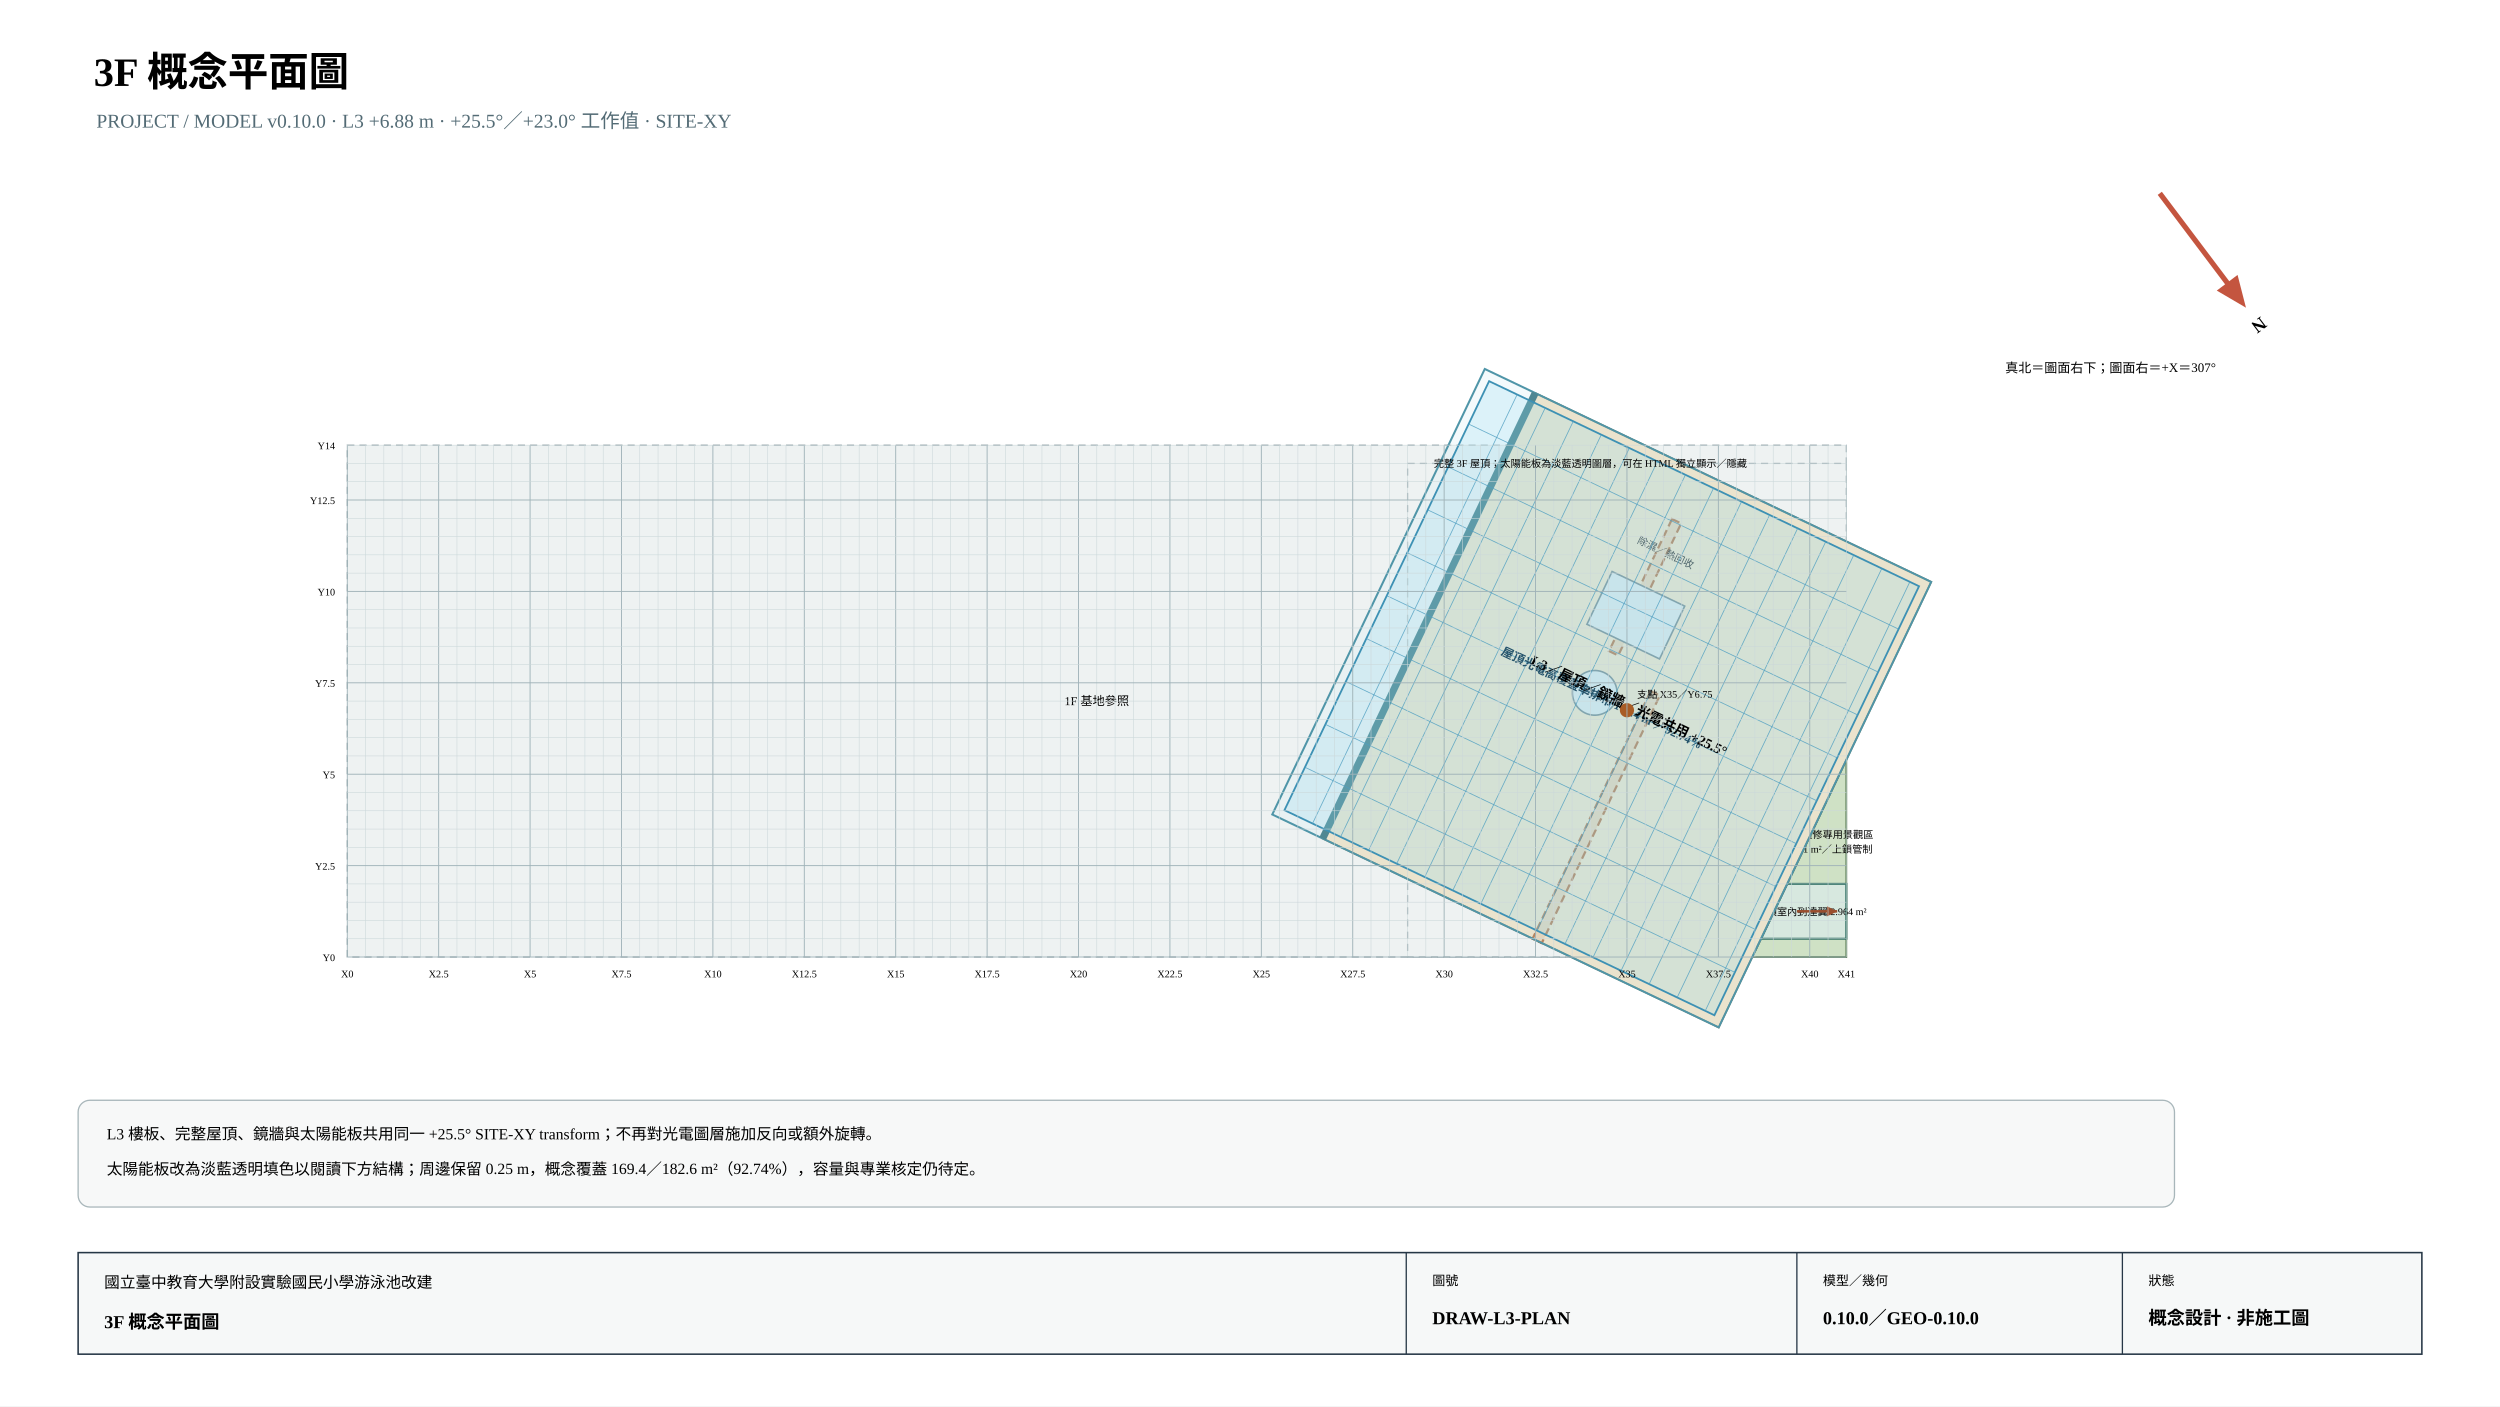
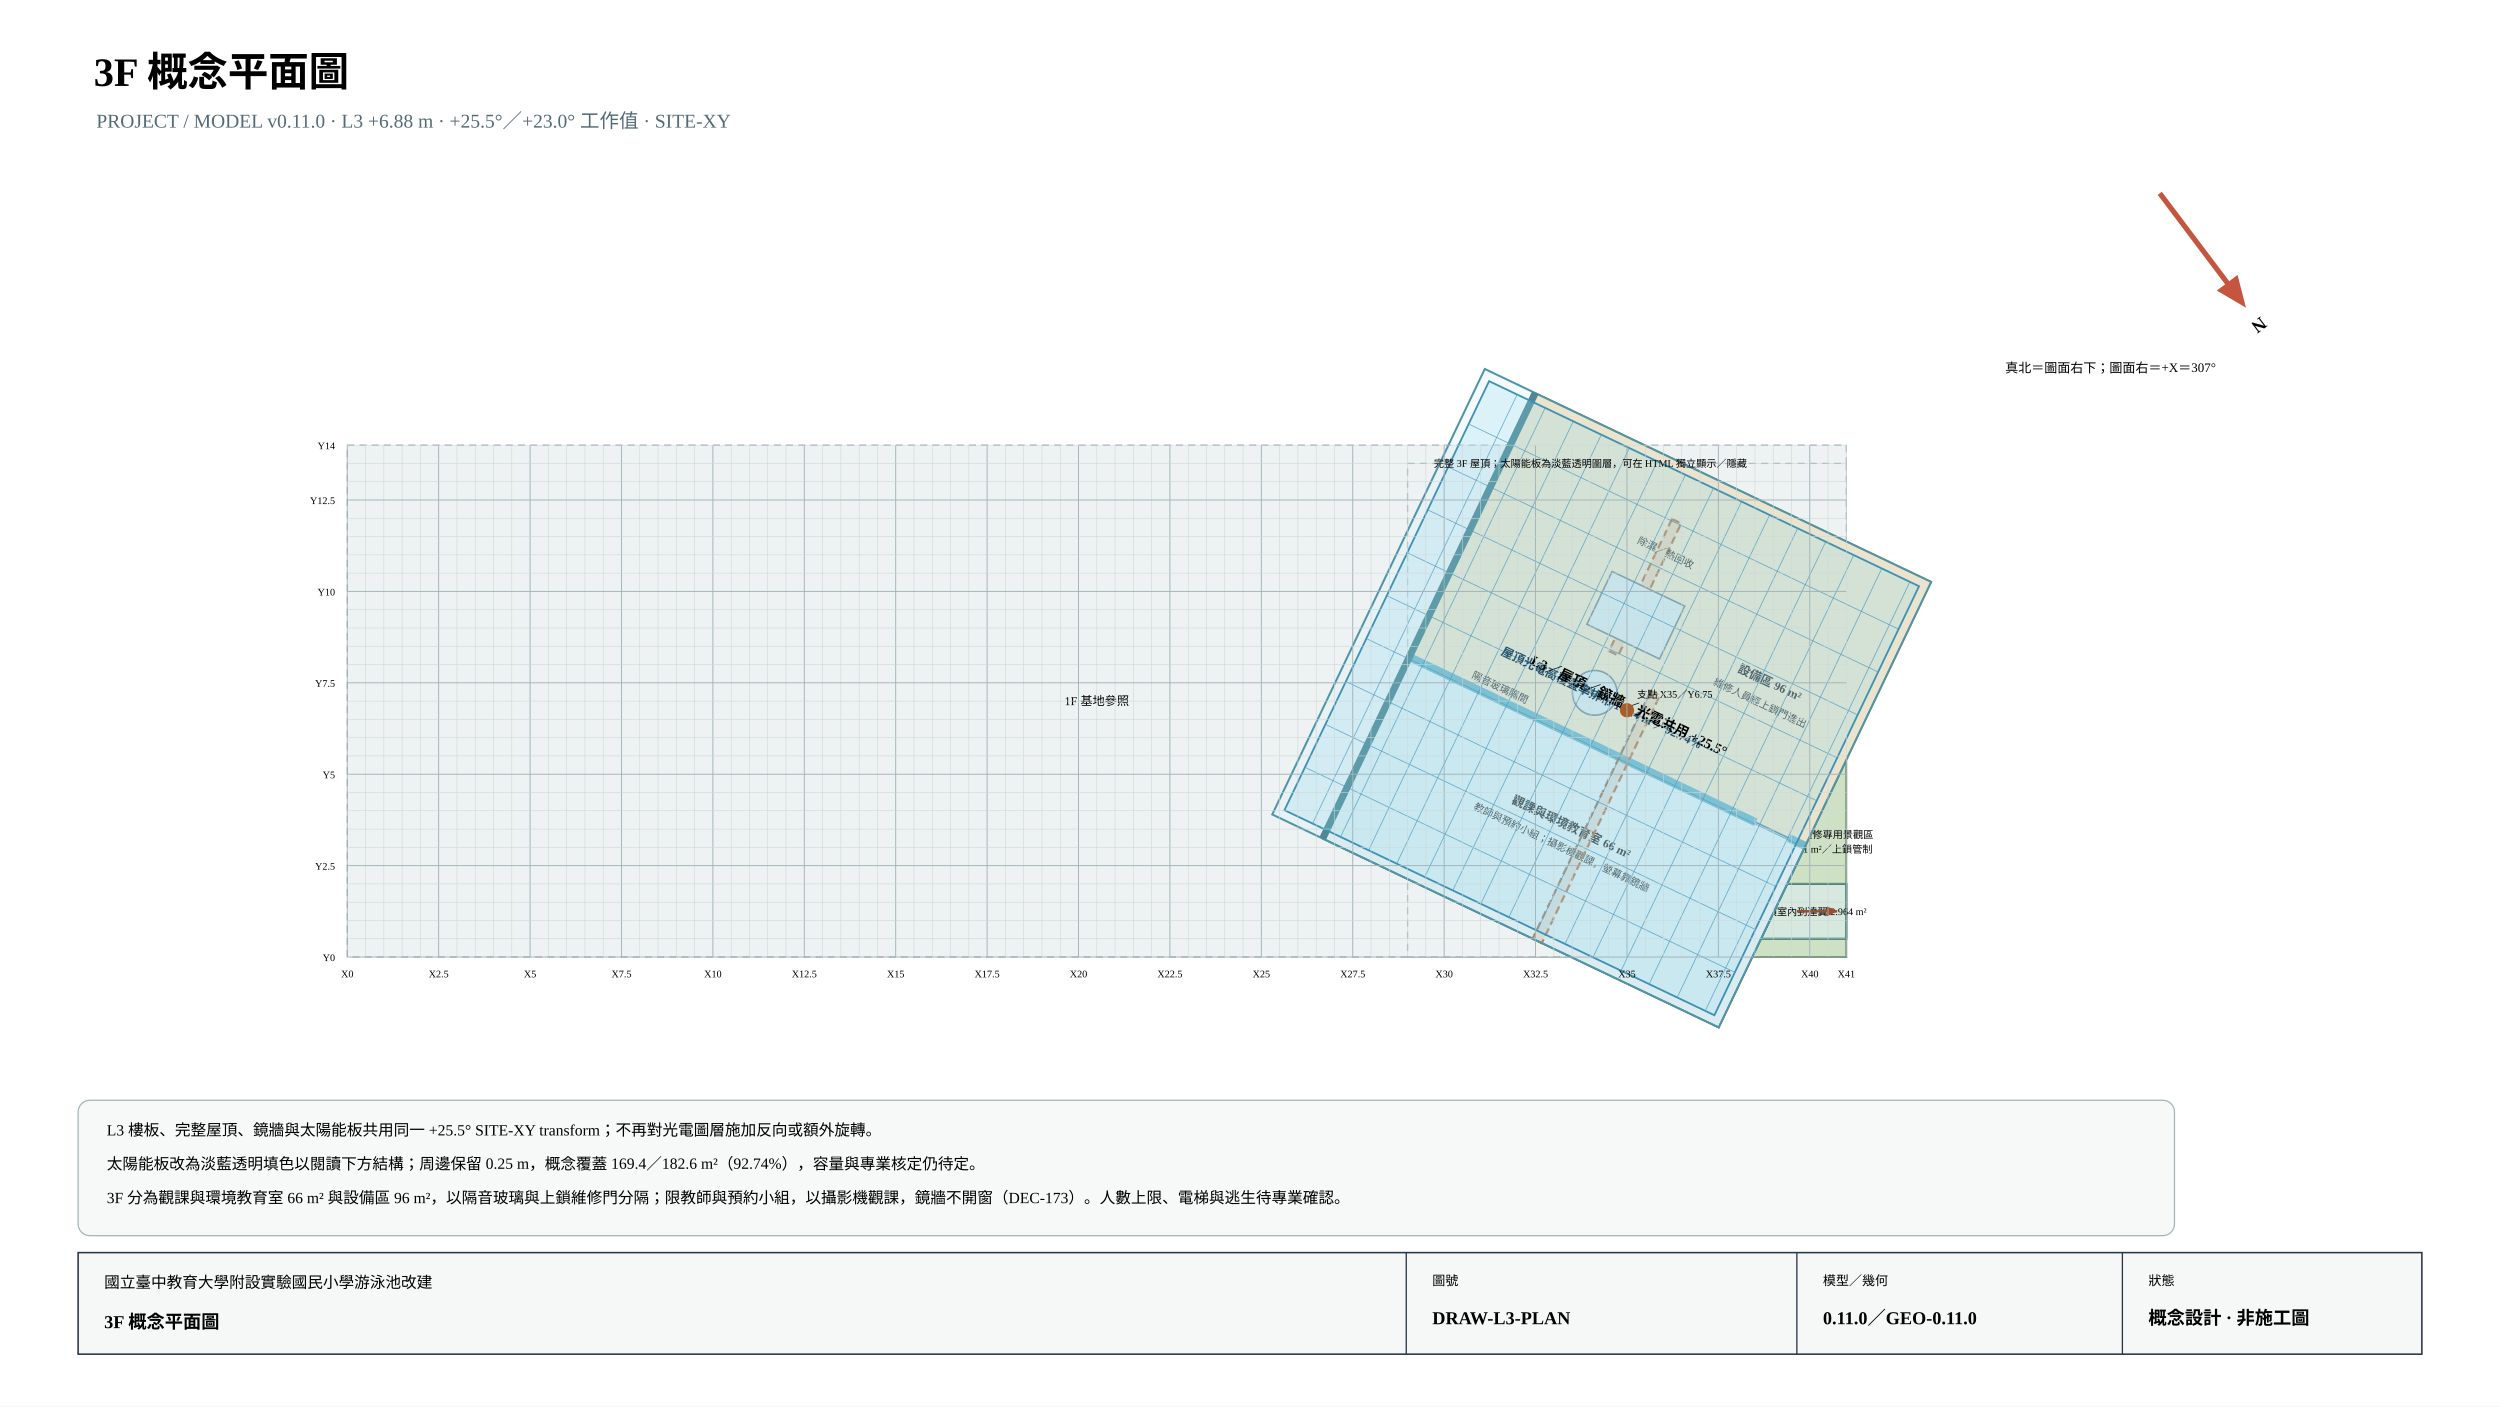
- <svg xmlns="http://www.w3.org/2000/svg" width="1920" height="1080" viewBox="0 0 1920 1080" role="img" aria-labelledby="title desc" data-model-version="0.10.0" data-active-geometry="GEO-0.10.0" data-coordinate-system="SITE-XY">
+ <svg xmlns="http://www.w3.org/2000/svg" width="1920" height="1080" viewBox="0 0 1920 1080" role="img" aria-labelledby="title desc" data-model-version="0.11.0" data-active-geometry="GEO-0.11.0" data-coordinate-system="SITE-XY">
  <style>
  :where(.dw-sheet) text{font-family:"Noto Sans TC","Microsoft JhengHei",sans-serif;fill:#263746}.dw-title{font-size:31px;font-weight:800}.dw-subtitle{font-size:15px;fill:#536b75}.dw-label{font-size:14px;font-weight:700}.dw-small{font-size:12px}.dw-tiny{font-size:10px}.dw-grid{stroke:#cbd7da;stroke-width:.55}.dw-grid-major{stroke:#9fb2b8;stroke-width:.9}.dw-outline{fill:none;stroke:#263746;stroke-width:2}.dw-reference{fill:#eef2f2;stroke:#97a8ad;stroke-width:1.2;stroke-dasharray:7 5}.dw-pool{fill:#bfe4ef;stroke:#227698;stroke-width:2}.dw-lane{stroke:#f8fbfc;stroke-width:2;stroke-dasharray:8 5}.dw-working{fill:#f1dfbe;stroke:#a96f28;stroke-width:1.6}.dw-confirmed{fill:#d8ece4;stroke:#237c64;stroke-width:1.6}.dw-service{fill:#dbe5e6;stroke:#5b7278;stroke-width:1.6}.dw-chemical{fill:#ead9e8;stroke:#8e5a88;stroke-width:1.6}.dw-deferred{fill:#e4dbed;stroke:#7c5c98;stroke-width:1.5;stroke-dasharray:6 4}.dw-stair{fill:#d7dde0;stroke:#263746;stroke-width:1.6}.dw-structure{fill:#c3793c;fill-opacity:.18;stroke:#a95c25;stroke-width:2.2;stroke-dasharray:8 4}.dw-dim{stroke:#536b75;stroke-width:1;fill:none}.dw-title-box{fill:#f6f8f8;stroke:#263746;stroke-width:1.2}.dw-note{fill:#f7f8f8;stroke:#a8b6ba;stroke-width:1}.dw-mirror{stroke:#4f8792;stroke-width:7}.dw-roof{fill:#d8eef2;fill-opacity:.28;stroke:#4f95a8;stroke-width:2}.dw-level{stroke:#8b9ba0;stroke-width:1;stroke-dasharray:7 5}.dw-water{fill:#8fd2e6;fill-opacity:.75;stroke:#227698;stroke-width:2}.dw-wall{fill:#c9d3d4;stroke:#536b75;stroke-width:1.5}.dw-terrace{fill:#cfe1c5;stroke:#52774b;stroke-width:1.7}.dw-arrival{fill:#d7e8df;stroke:#286b5c;stroke-width:2}.dw-corridor{fill:#dcecef;stroke:#357487;stroke-width:1.6}.dw-female{fill:#e5e0ee;stroke:#76598d;stroke-width:1.6}.dw-glass-line{stroke:#3d9bb3;stroke-width:7}.dw-wall-line{stroke:#65757b;stroke-width:6}.dw-window-line{stroke:#4fa5bb;stroke-width:8}.dw-locker{fill:#cfd8d8;stroke:#64787a;stroke-width:1}.dw-counter{fill:#d7c5ab;stroke:#8a6234;stroke-width:1.5}.dw-plant{fill:#bed6b2;stroke:#52774b;stroke-width:1.3}.dw-pv{fill:#8fd9ee;fill-opacity:.24;stroke:#3d91b4;stroke-width:1.8}.dw-pv-grid{stroke:#4f9fc1;stroke-width:.8;stroke-opacity:.82}.dw-projected{fill:none;stroke:#9b6a43;stroke-width:1.5;stroke-dasharray:6 4}.dw-rain{fill:#d9e5ef;fill-opacity:.55;stroke:#6f6a96;stroke-width:1.5;stroke-dasharray:5 3}
</style>
  <g class="dw-sheet">
    <rect width="1920" height="1080" fill="#fff" />
    <text x="72" y="66" class="dw-title">3F 概念平面圖</text>
-     <text x="74" y="98" class="dw-subtitle">PROJECT / MODEL v0.10.0 · L3 +6.88 m · +25.5°／+23.0° 工作值 · SITE-XY</text>
+     <text x="74" y="98" class="dw-subtitle">PROJECT / MODEL v0.11.0 · L3 +6.88 m · +25.5°／+23.0° 工作值 · SITE-XY</text>
    <g data-north-plan-direction="lower-right" data-north-rotation="143" transform="translate(1690 190) rotate(143)">
      <line x1="0" y1="52" x2="0" y2="-38" stroke="#c4553f" stroke-width="4" />
      <path d="M0 -58L-10 -34H10Z" fill="#c4553f" />
      <text x="0" y="-70" text-anchor="middle" class="dw-label">N</text>
    </g>
    <text x="1540" y="286" class="dw-tiny">真北＝圖面右下；圖面右＝+X＝307°</text>
    <g transform="translate(184.8 118.8) scale(0.78)" data-drawing-scale="fit-complete-rotated-roof">
      <g data-entity="SITE-01" data-coordinate-system="SITE-XY" data-bounds="0,41,0,14">
        <rect x="105" y="286" width="1476" height="504" class="dw-reference" />
        <text x="843" y="542" text-anchor="middle" class="dw-small">1F 基地參照</text>
      </g>
      <g data-entity="L2-PLATE-01" data-coordinate-system="SITE-XY" data-bounds="29,41,0,13.5">
        <rect x="1149" y="304" width="432" height="486" class="dw-reference" />
        <text x="1365" y="551" text-anchor="middle" class="dw-small">固定 L2 投影</text>
      </g>
      <polygon points="1488.408,790 1581,790 1581,595.888" class="dw-terrace" data-entity="L3-EXT-01" data-gross-area="6.935" />
      <text x="1557.6" y="673" text-anchor="middle" class="dw-tiny">教師／維修專用景觀區</text>
      <text x="1557.6" y="687.4" text-anchor="middle" class="dw-tiny">淨 3.971 m²／上鎖管制</text>
      <polygon points="1496.976,772 1581,772 1581,718 1522.752,718" class="dw-arrival" data-entity="Z-L3-ARRIVAL-01" data-covered="true" />
      <text x="1546.8" y="749" text-anchor="middle" class="dw-tiny">有頂室內到達翼 2.964 m²</text>
      <line x1="1532.4" y1="745" x2="1572" y2="745" stroke="#9a4e2d" stroke-width="2.5" />
      <path d="M1572 745l-10 -5v10z" fill="#9a4e2d" />
      <g data-entity="L3-ROTATED-ASSEMBLY" data-shared-plan-rotation="25.5" transform="rotate(25.5 1365 547)">
        <g data-entity="L3-PLATE-01" data-coordinate-system="SITE-XY" data-bounds="29,41,0,13.5">
          <rect x="1149" y="304" width="432" height="486" class="dw-working" />
+         </g>
+         <g data-entity="Z-L3-LEARN-01" data-area="66" data-bounds="29,41,0,5.5">
+           <rect x="1149" y="592" width="432" height="198" class="dw-corridor" />
+           <text x="1365" y="678.4" text-anchor="middle" class="dw-small" style="font-weight:700">觀課與環境教育室 66 m²</text>
+           <text x="1365" y="700" text-anchor="middle" class="dw-tiny">教師與預約小組；攝影機觀課，螢幕靠鏡牆</text>
+         </g>
+         <g data-entity="Z-L3-MEP-01" data-area="96" data-bounds="29,41,5.5,13.5">
+           <text x="1480.2" y="466" text-anchor="middle" class="dw-small" style="font-weight:700">設備區 96 m²</text>
+           <text x="1480.2" y="487.6" text-anchor="middle" class="dw-tiny">維修人員經上鎖門進出</text>
+         </g>
+         <g data-entity="W-L3-GLASS-01" data-maintenance-door="locked">
+           <line x1="1149" y1="592" x2="1527" y2="592" class="dw-window-line" />
+           <line x1="1563" y1="592" x2="1581" y2="592" class="dw-window-line" />
+           <text x="1242.6" y="584" text-anchor="middle" class="dw-tiny">隔音玻璃隔間</text>
        </g>
        <g class="dw-structure">
          <rect x="1324" y="358" width="10" height="144" />
          <rect x="1378" y="520" width="10" height="270" />
        </g>
        <g>
          <rect x="1293" y="430" width="79.2" height="57.6" class="dw-service" />
          <circle cx="1329" cy="545.2" r="22" class="dw-service" />
          <text x="1332.6" y="394" text-anchor="middle" class="dw-tiny">除濕／熱回收</text>
          <text x="1329" y="549.2" text-anchor="middle" class="dw-tiny">水塔</text>
        </g>
        <g data-entity="RF-L3-01" data-area="182.628" data-complete-roof="true">
          <rect x="1093.992" y="304" width="487.008" height="486" class="dw-roof" />
        </g>
        <line x1="1149" y1="790" x2="1149" y2="304" class="dw-mirror" data-entity="F-MIR-01" />
        <g data-entity="RF-PV-RES-01" data-area="169.364" data-roof-area="182.628" data-coverage-percent="92.74" data-perimeter-setback="0.25" data-capacity-status="deferred" data-shared-plan-rotation="25.5">
          <rect x="1102.992" y="313" width="469.008" height="468" class="dw-pv" />
          <line x1="1133.592" y1="781" x2="1133.592" y2="313" class="dw-pv-grid" />
          <line x1="1164.192" y1="781" x2="1164.192" y2="313" class="dw-pv-grid" />
          <line x1="1194.792" y1="781" x2="1194.792" y2="313" class="dw-pv-grid" />
          <line x1="1225.392" y1="781" x2="1225.392" y2="313" class="dw-pv-grid" />
          <line x1="1255.992" y1="781" x2="1255.992" y2="313" class="dw-pv-grid" />
          <line x1="1286.592" y1="781" x2="1286.592" y2="313" class="dw-pv-grid" />
          <line x1="1317.192" y1="781" x2="1317.192" y2="313" class="dw-pv-grid" />
          <line x1="1347.792" y1="781" x2="1347.792" y2="313" class="dw-pv-grid" />
          <line x1="1378.392" y1="781" x2="1378.392" y2="313" class="dw-pv-grid" />
          <line x1="1408.992" y1="781" x2="1408.992" y2="313" class="dw-pv-grid" />
          <line x1="1439.592" y1="781" x2="1439.592" y2="313" class="dw-pv-grid" />
          <line x1="1470.192" y1="781" x2="1470.192" y2="313" class="dw-pv-grid" />
          <line x1="1500.792" y1="781" x2="1500.792" y2="313" class="dw-pv-grid" />
          <line x1="1531.392" y1="781" x2="1531.392" y2="313" class="dw-pv-grid" />
          <line x1="1561.992" y1="781" x2="1561.992" y2="313" class="dw-pv-grid" />
          <line x1="1102.992" y1="734.2" x2="1572" y2="734.2" class="dw-pv-grid" />
          <line x1="1102.992" y1="687.4" x2="1572" y2="687.4" class="dw-pv-grid" />
          <line x1="1102.992" y1="640.6" x2="1572" y2="640.6" class="dw-pv-grid" />
          <line x1="1102.992" y1="593.8" x2="1572" y2="593.8" class="dw-pv-grid" />
          <line x1="1102.992" y1="547" x2="1572" y2="547" class="dw-pv-grid" />
          <line x1="1102.992" y1="500.2" x2="1572" y2="500.2" class="dw-pv-grid" />
          <line x1="1102.992" y1="453.4" x2="1572" y2="453.4" class="dw-pv-grid" />
          <line x1="1102.992" y1="406.6" x2="1572" y2="406.6" class="dw-pv-grid" />
          <line x1="1102.992" y1="359.8" x2="1572" y2="359.8" class="dw-pv-grid" />
          <text x="1337.496" y="551" text-anchor="middle" class="dw-small" style="fill:#24536b;font-weight:700">屋頂光電高覆蓋率排布 169.4 m²／92.74%</text>
        </g>
        <text x="1365" y="547" text-anchor="middle" class="dw-label">L3／屋頂／鏡牆／光電共用 +25.5°</text>
      </g>
      <circle cx="1365" cy="547" r="7" fill="#a95c25" />
      <text x="1375" y="535" class="dw-tiny">支點 X35／Y6.75</text>
      <g aria-label="SITE-XY 0.5 m grid" data-grid-visible="true" data-minor-spacing="0.5" data-major-spacing="2.5">
        <line x1="105" y1="286" x2="105" y2="790" class="dw-grid-major" />
        <text x="105" y="810" text-anchor="middle" class="dw-tiny">X0</text>
        <line x1="123" y1="286" x2="123" y2="790" class="dw-grid" />
        <line x1="141" y1="286" x2="141" y2="790" class="dw-grid" />
        <line x1="159" y1="286" x2="159" y2="790" class="dw-grid" />
        <line x1="177" y1="286" x2="177" y2="790" class="dw-grid" />
        <line x1="195" y1="286" x2="195" y2="790" class="dw-grid-major" />
        <text x="195" y="810" text-anchor="middle" class="dw-tiny">X2.5</text>
        <line x1="213" y1="286" x2="213" y2="790" class="dw-grid" />
        <line x1="231" y1="286" x2="231" y2="790" class="dw-grid" />
        <line x1="249" y1="286" x2="249" y2="790" class="dw-grid" />
        <line x1="267" y1="286" x2="267" y2="790" class="dw-grid" />
        <line x1="285" y1="286" x2="285" y2="790" class="dw-grid-major" />
        <text x="285" y="810" text-anchor="middle" class="dw-tiny">X5</text>
        <line x1="303" y1="286" x2="303" y2="790" class="dw-grid" />
        <line x1="321" y1="286" x2="321" y2="790" class="dw-grid" />
        <line x1="339" y1="286" x2="339" y2="790" class="dw-grid" />
        <line x1="357" y1="286" x2="357" y2="790" class="dw-grid" />
        <line x1="375" y1="286" x2="375" y2="790" class="dw-grid-major" />
        <text x="375" y="810" text-anchor="middle" class="dw-tiny">X7.5</text>
        <line x1="393" y1="286" x2="393" y2="790" class="dw-grid" />
        <line x1="411" y1="286" x2="411" y2="790" class="dw-grid" />
        <line x1="429" y1="286" x2="429" y2="790" class="dw-grid" />
        <line x1="447" y1="286" x2="447" y2="790" class="dw-grid" />
        <line x1="465" y1="286" x2="465" y2="790" class="dw-grid-major" />
        <text x="465" y="810" text-anchor="middle" class="dw-tiny">X10</text>
        <line x1="483" y1="286" x2="483" y2="790" class="dw-grid" />
        <line x1="501" y1="286" x2="501" y2="790" class="dw-grid" />
        <line x1="519" y1="286" x2="519" y2="790" class="dw-grid" />
        <line x1="537" y1="286" x2="537" y2="790" class="dw-grid" />
        <line x1="555" y1="286" x2="555" y2="790" class="dw-grid-major" />
        <text x="555" y="810" text-anchor="middle" class="dw-tiny">X12.5</text>
        <line x1="573" y1="286" x2="573" y2="790" class="dw-grid" />
        <line x1="591" y1="286" x2="591" y2="790" class="dw-grid" />
        <line x1="609" y1="286" x2="609" y2="790" class="dw-grid" />
        <line x1="627" y1="286" x2="627" y2="790" class="dw-grid" />
        <line x1="645" y1="286" x2="645" y2="790" class="dw-grid-major" />
        <text x="645" y="810" text-anchor="middle" class="dw-tiny">X15</text>
        <line x1="663" y1="286" x2="663" y2="790" class="dw-grid" />
        <line x1="681" y1="286" x2="681" y2="790" class="dw-grid" />
        <line x1="699" y1="286" x2="699" y2="790" class="dw-grid" />
        <line x1="717" y1="286" x2="717" y2="790" class="dw-grid" />
        <line x1="735" y1="286" x2="735" y2="790" class="dw-grid-major" />
        <text x="735" y="810" text-anchor="middle" class="dw-tiny">X17.5</text>
        <line x1="753" y1="286" x2="753" y2="790" class="dw-grid" />
        <line x1="771" y1="286" x2="771" y2="790" class="dw-grid" />
        <line x1="789" y1="286" x2="789" y2="790" class="dw-grid" />
        <line x1="807" y1="286" x2="807" y2="790" class="dw-grid" />
        <line x1="825" y1="286" x2="825" y2="790" class="dw-grid-major" />
        <text x="825" y="810" text-anchor="middle" class="dw-tiny">X20</text>
        <line x1="843" y1="286" x2="843" y2="790" class="dw-grid" />
        <line x1="861" y1="286" x2="861" y2="790" class="dw-grid" />
        <line x1="879" y1="286" x2="879" y2="790" class="dw-grid" />
        <line x1="897" y1="286" x2="897" y2="790" class="dw-grid" />
        <line x1="915" y1="286" x2="915" y2="790" class="dw-grid-major" />
        <text x="915" y="810" text-anchor="middle" class="dw-tiny">X22.5</text>
        <line x1="933" y1="286" x2="933" y2="790" class="dw-grid" />
        <line x1="951" y1="286" x2="951" y2="790" class="dw-grid" />
        <line x1="969" y1="286" x2="969" y2="790" class="dw-grid" />
        <line x1="987" y1="286" x2="987" y2="790" class="dw-grid" />
        <line x1="1005" y1="286" x2="1005" y2="790" class="dw-grid-major" />
        <text x="1005" y="810" text-anchor="middle" class="dw-tiny">X25</text>
        <line x1="1023" y1="286" x2="1023" y2="790" class="dw-grid" />
        <line x1="1041" y1="286" x2="1041" y2="790" class="dw-grid" />
        <line x1="1059" y1="286" x2="1059" y2="790" class="dw-grid" />
        <line x1="1077" y1="286" x2="1077" y2="790" class="dw-grid" />
        <line x1="1095" y1="286" x2="1095" y2="790" class="dw-grid-major" />
        <text x="1095" y="810" text-anchor="middle" class="dw-tiny">X27.5</text>
        <line x1="1113" y1="286" x2="1113" y2="790" class="dw-grid" />
        <line x1="1131" y1="286" x2="1131" y2="790" class="dw-grid" />
        <line x1="1149" y1="286" x2="1149" y2="790" class="dw-grid" />
        <line x1="1167" y1="286" x2="1167" y2="790" class="dw-grid" />
        <line x1="1185" y1="286" x2="1185" y2="790" class="dw-grid-major" />
        <text x="1185" y="810" text-anchor="middle" class="dw-tiny">X30</text>
        <line x1="1203" y1="286" x2="1203" y2="790" class="dw-grid" />
        <line x1="1221" y1="286" x2="1221" y2="790" class="dw-grid" />
        <line x1="1239" y1="286" x2="1239" y2="790" class="dw-grid" />
        <line x1="1257" y1="286" x2="1257" y2="790" class="dw-grid" />
        <line x1="1275" y1="286" x2="1275" y2="790" class="dw-grid-major" />
        <text x="1275" y="810" text-anchor="middle" class="dw-tiny">X32.5</text>
        <line x1="1293" y1="286" x2="1293" y2="790" class="dw-grid" />
        <line x1="1311" y1="286" x2="1311" y2="790" class="dw-grid" />
        <line x1="1329" y1="286" x2="1329" y2="790" class="dw-grid" />
        <line x1="1347" y1="286" x2="1347" y2="790" class="dw-grid" />
        <line x1="1365" y1="286" x2="1365" y2="790" class="dw-grid-major" />
        <text x="1365" y="810" text-anchor="middle" class="dw-tiny">X35</text>
        <line x1="1383" y1="286" x2="1383" y2="790" class="dw-grid" />
        <line x1="1401" y1="286" x2="1401" y2="790" class="dw-grid" />
        <line x1="1419" y1="286" x2="1419" y2="790" class="dw-grid" />
        <line x1="1437" y1="286" x2="1437" y2="790" class="dw-grid" />
        <line x1="1455" y1="286" x2="1455" y2="790" class="dw-grid-major" />
        <text x="1455" y="810" text-anchor="middle" class="dw-tiny">X37.5</text>
        <line x1="1473" y1="286" x2="1473" y2="790" class="dw-grid" />
        <line x1="1491" y1="286" x2="1491" y2="790" class="dw-grid" />
        <line x1="1509" y1="286" x2="1509" y2="790" class="dw-grid" />
        <line x1="1527" y1="286" x2="1527" y2="790" class="dw-grid" />
        <line x1="1545" y1="286" x2="1545" y2="790" class="dw-grid-major" />
        <text x="1545" y="810" text-anchor="middle" class="dw-tiny">X40</text>
        <line x1="1563" y1="286" x2="1563" y2="790" class="dw-grid" />
        <line x1="1581" y1="286" x2="1581" y2="790" class="dw-grid" />
        <text x="1581" y="810" text-anchor="middle" class="dw-tiny">X41</text>
        <line x1="105" y1="790" x2="1581" y2="790" class="dw-grid-major" />
        <text x="93" y="794" text-anchor="end" class="dw-tiny">Y0</text>
        <line x1="105" y1="772" x2="1581" y2="772" class="dw-grid" />
        <line x1="105" y1="754" x2="1581" y2="754" class="dw-grid" />
        <line x1="105" y1="736" x2="1581" y2="736" class="dw-grid" />
        <line x1="105" y1="718" x2="1581" y2="718" class="dw-grid" />
        <line x1="105" y1="700" x2="1581" y2="700" class="dw-grid-major" />
        <text x="93" y="704" text-anchor="end" class="dw-tiny">Y2.5</text>
        <line x1="105" y1="682" x2="1581" y2="682" class="dw-grid" />
        <line x1="105" y1="664" x2="1581" y2="664" class="dw-grid" />
        <line x1="105" y1="646" x2="1581" y2="646" class="dw-grid" />
        <line x1="105" y1="628" x2="1581" y2="628" class="dw-grid" />
        <line x1="105" y1="610" x2="1581" y2="610" class="dw-grid-major" />
        <text x="93" y="614" text-anchor="end" class="dw-tiny">Y5</text>
        <line x1="105" y1="592" x2="1581" y2="592" class="dw-grid" />
        <line x1="105" y1="574" x2="1581" y2="574" class="dw-grid" />
        <line x1="105" y1="556" x2="1581" y2="556" class="dw-grid" />
        <line x1="105" y1="538" x2="1581" y2="538" class="dw-grid" />
        <line x1="105" y1="520" x2="1581" y2="520" class="dw-grid-major" />
        <text x="93" y="524" text-anchor="end" class="dw-tiny">Y7.5</text>
        <line x1="105" y1="502" x2="1581" y2="502" class="dw-grid" />
        <line x1="105" y1="484" x2="1581" y2="484" class="dw-grid" />
        <line x1="105" y1="466" x2="1581" y2="466" class="dw-grid" />
        <line x1="105" y1="448" x2="1581" y2="448" class="dw-grid" />
        <line x1="105" y1="430" x2="1581" y2="430" class="dw-grid-major" />
        <text x="93" y="434" text-anchor="end" class="dw-tiny">Y10</text>
        <line x1="105" y1="412" x2="1581" y2="412" class="dw-grid" />
        <line x1="105" y1="394" x2="1581" y2="394" class="dw-grid" />
        <line x1="105" y1="376" x2="1581" y2="376" class="dw-grid" />
        <line x1="105" y1="358" x2="1581" y2="358" class="dw-grid" />
        <line x1="105" y1="340" x2="1581" y2="340" class="dw-grid-major" />
        <text x="93" y="344" text-anchor="end" class="dw-tiny">Y12.5</text>
        <line x1="105" y1="322" x2="1581" y2="322" class="dw-grid" />
        <line x1="105" y1="304" x2="1581" y2="304" class="dw-grid" />
        <line x1="105" y1="286" x2="1581" y2="286" class="dw-grid" />
        <text x="93" y="290" text-anchor="end" class="dw-tiny">Y14</text>
      </g>
      <text x="1329" y="307.6" text-anchor="middle" class="dw-tiny">完整 3F 屋頂；太陽能板為淡藍透明圖層，可在 HTML 獨立顯示／隱藏</text>
    </g>
-     <rect x="60" y="845" width="1610" height="82" rx="9" class="dw-note" />
-     <text x="82" y="875" class="dw-small">L3 樓板、完整屋頂、鏡牆與太陽能板共用同一 +25.5° SITE-XY transform；不再對光電圖層施加反向或額外旋轉。</text>
-     <text x="82" y="902" class="dw-small">太陽能板改為淡藍透明填色以閱讀下方結構；周邊保留 0.25 m，概念覆蓋 169.4／182.6 m²（92.74%），容量與專業核定仍待定。</text>
+     <rect x="60" y="845" width="1610" height="104" rx="9" class="dw-note" />
+     <text x="82" y="872" class="dw-small">L3 樓板、完整屋頂、鏡牆與太陽能板共用同一 +25.5° SITE-XY transform；不再對光電圖層施加反向或額外旋轉。</text>
+     <text x="82" y="924" class="dw-small">3F 分為觀課與環境教育室 66 m² 與設備區 96 m²，以隔音玻璃與上鎖維修門分隔；限教師與預約小組，以攝影機觀課，鏡牆不開窗（DEC-173）。人數上限、電梯與逃生待專業確認。</text>
+     <text x="82" y="898" class="dw-small">太陽能板改為淡藍透明填色以閱讀下方結構；周邊保留 0.25 m，概念覆蓋 169.4／182.6 m²（92.74%），容量與專業核定仍待定。</text>
    <g transform="translate(60 962)">
      <rect width="1800" height="78" class="dw-title-box" />
      <line x1="1020" y1="0" x2="1020" y2="78" stroke="#263746" />
      <line x1="1320" y1="0" x2="1320" y2="78" stroke="#263746" />
      <line x1="1570" y1="0" x2="1570" y2="78" stroke="#263746" />
      <text x="20" y="27" class="dw-small">國立臺中教育大學附設實驗國民小學游泳池改建</text>
      <text x="20" y="58" class="dw-label">3F 概念平面圖</text>
      <text x="1040" y="25" class="dw-tiny">圖號</text>
      <text x="1040" y="55" class="dw-label">DRAW-L3-PLAN</text>
      <text x="1340" y="25" class="dw-tiny">模型／幾何</text>
-       <text x="1340" y="55" class="dw-label">0.10.0／GEO-0.10.0</text>
+       <text x="1340" y="55" class="dw-label">0.11.0／GEO-0.11.0</text>
      <text x="1590" y="25" class="dw-tiny">狀態</text>
      <text x="1590" y="55" class="dw-label">概念設計 · 非施工圖</text>
    </g>
  </g>
</svg>
